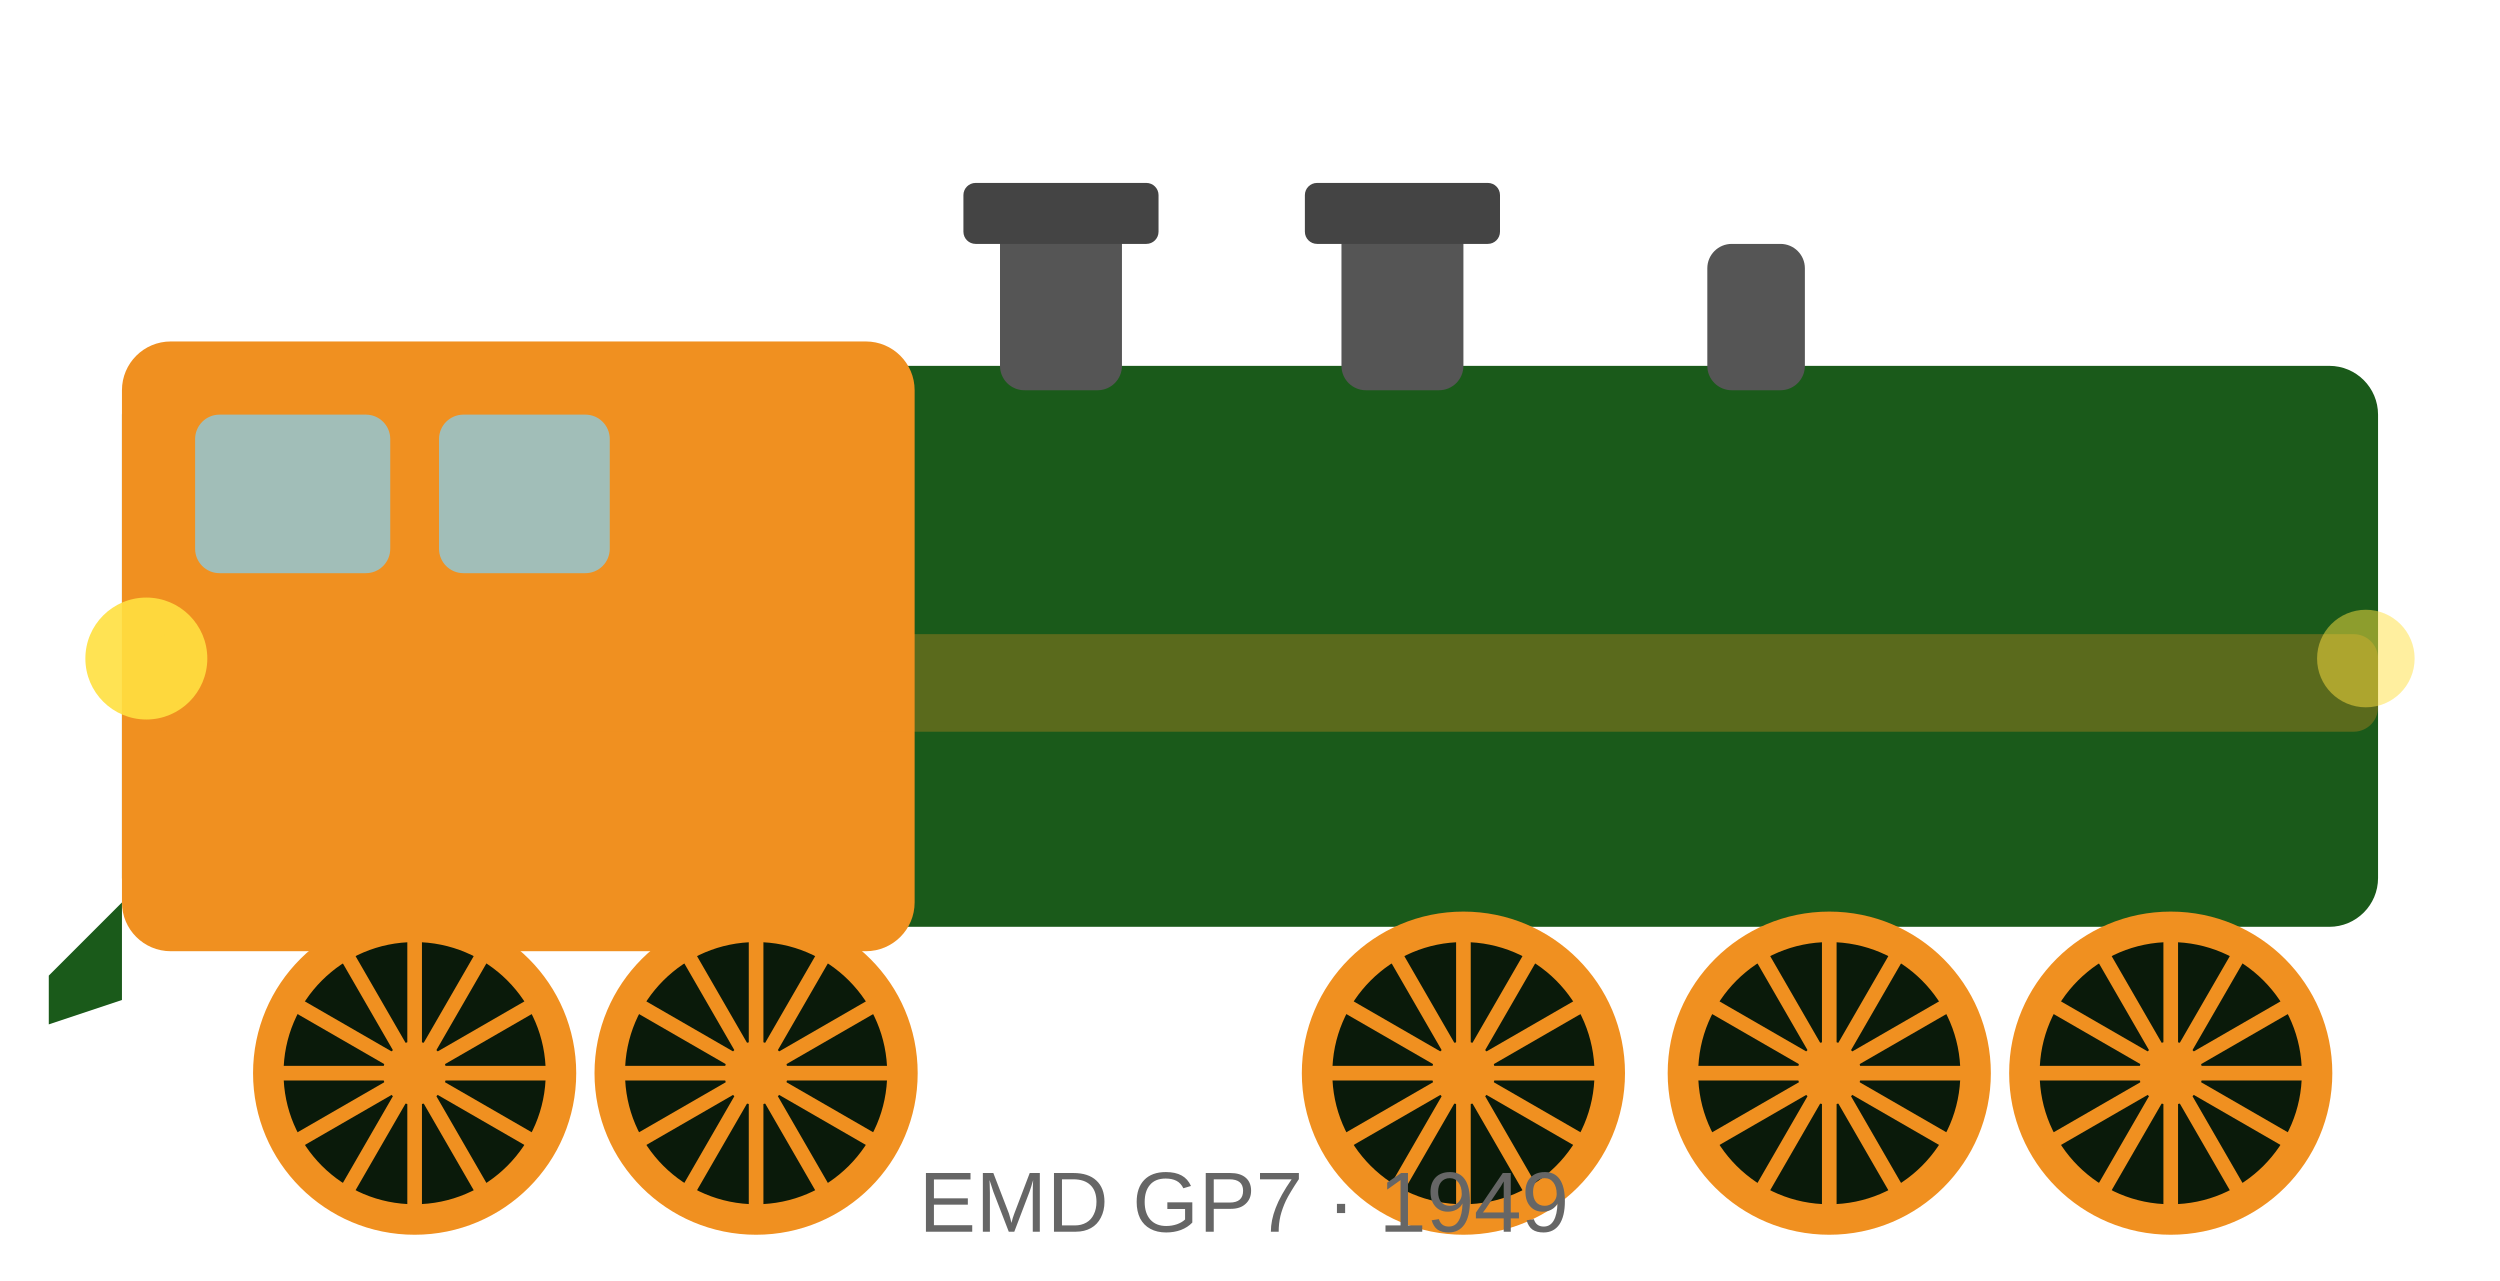
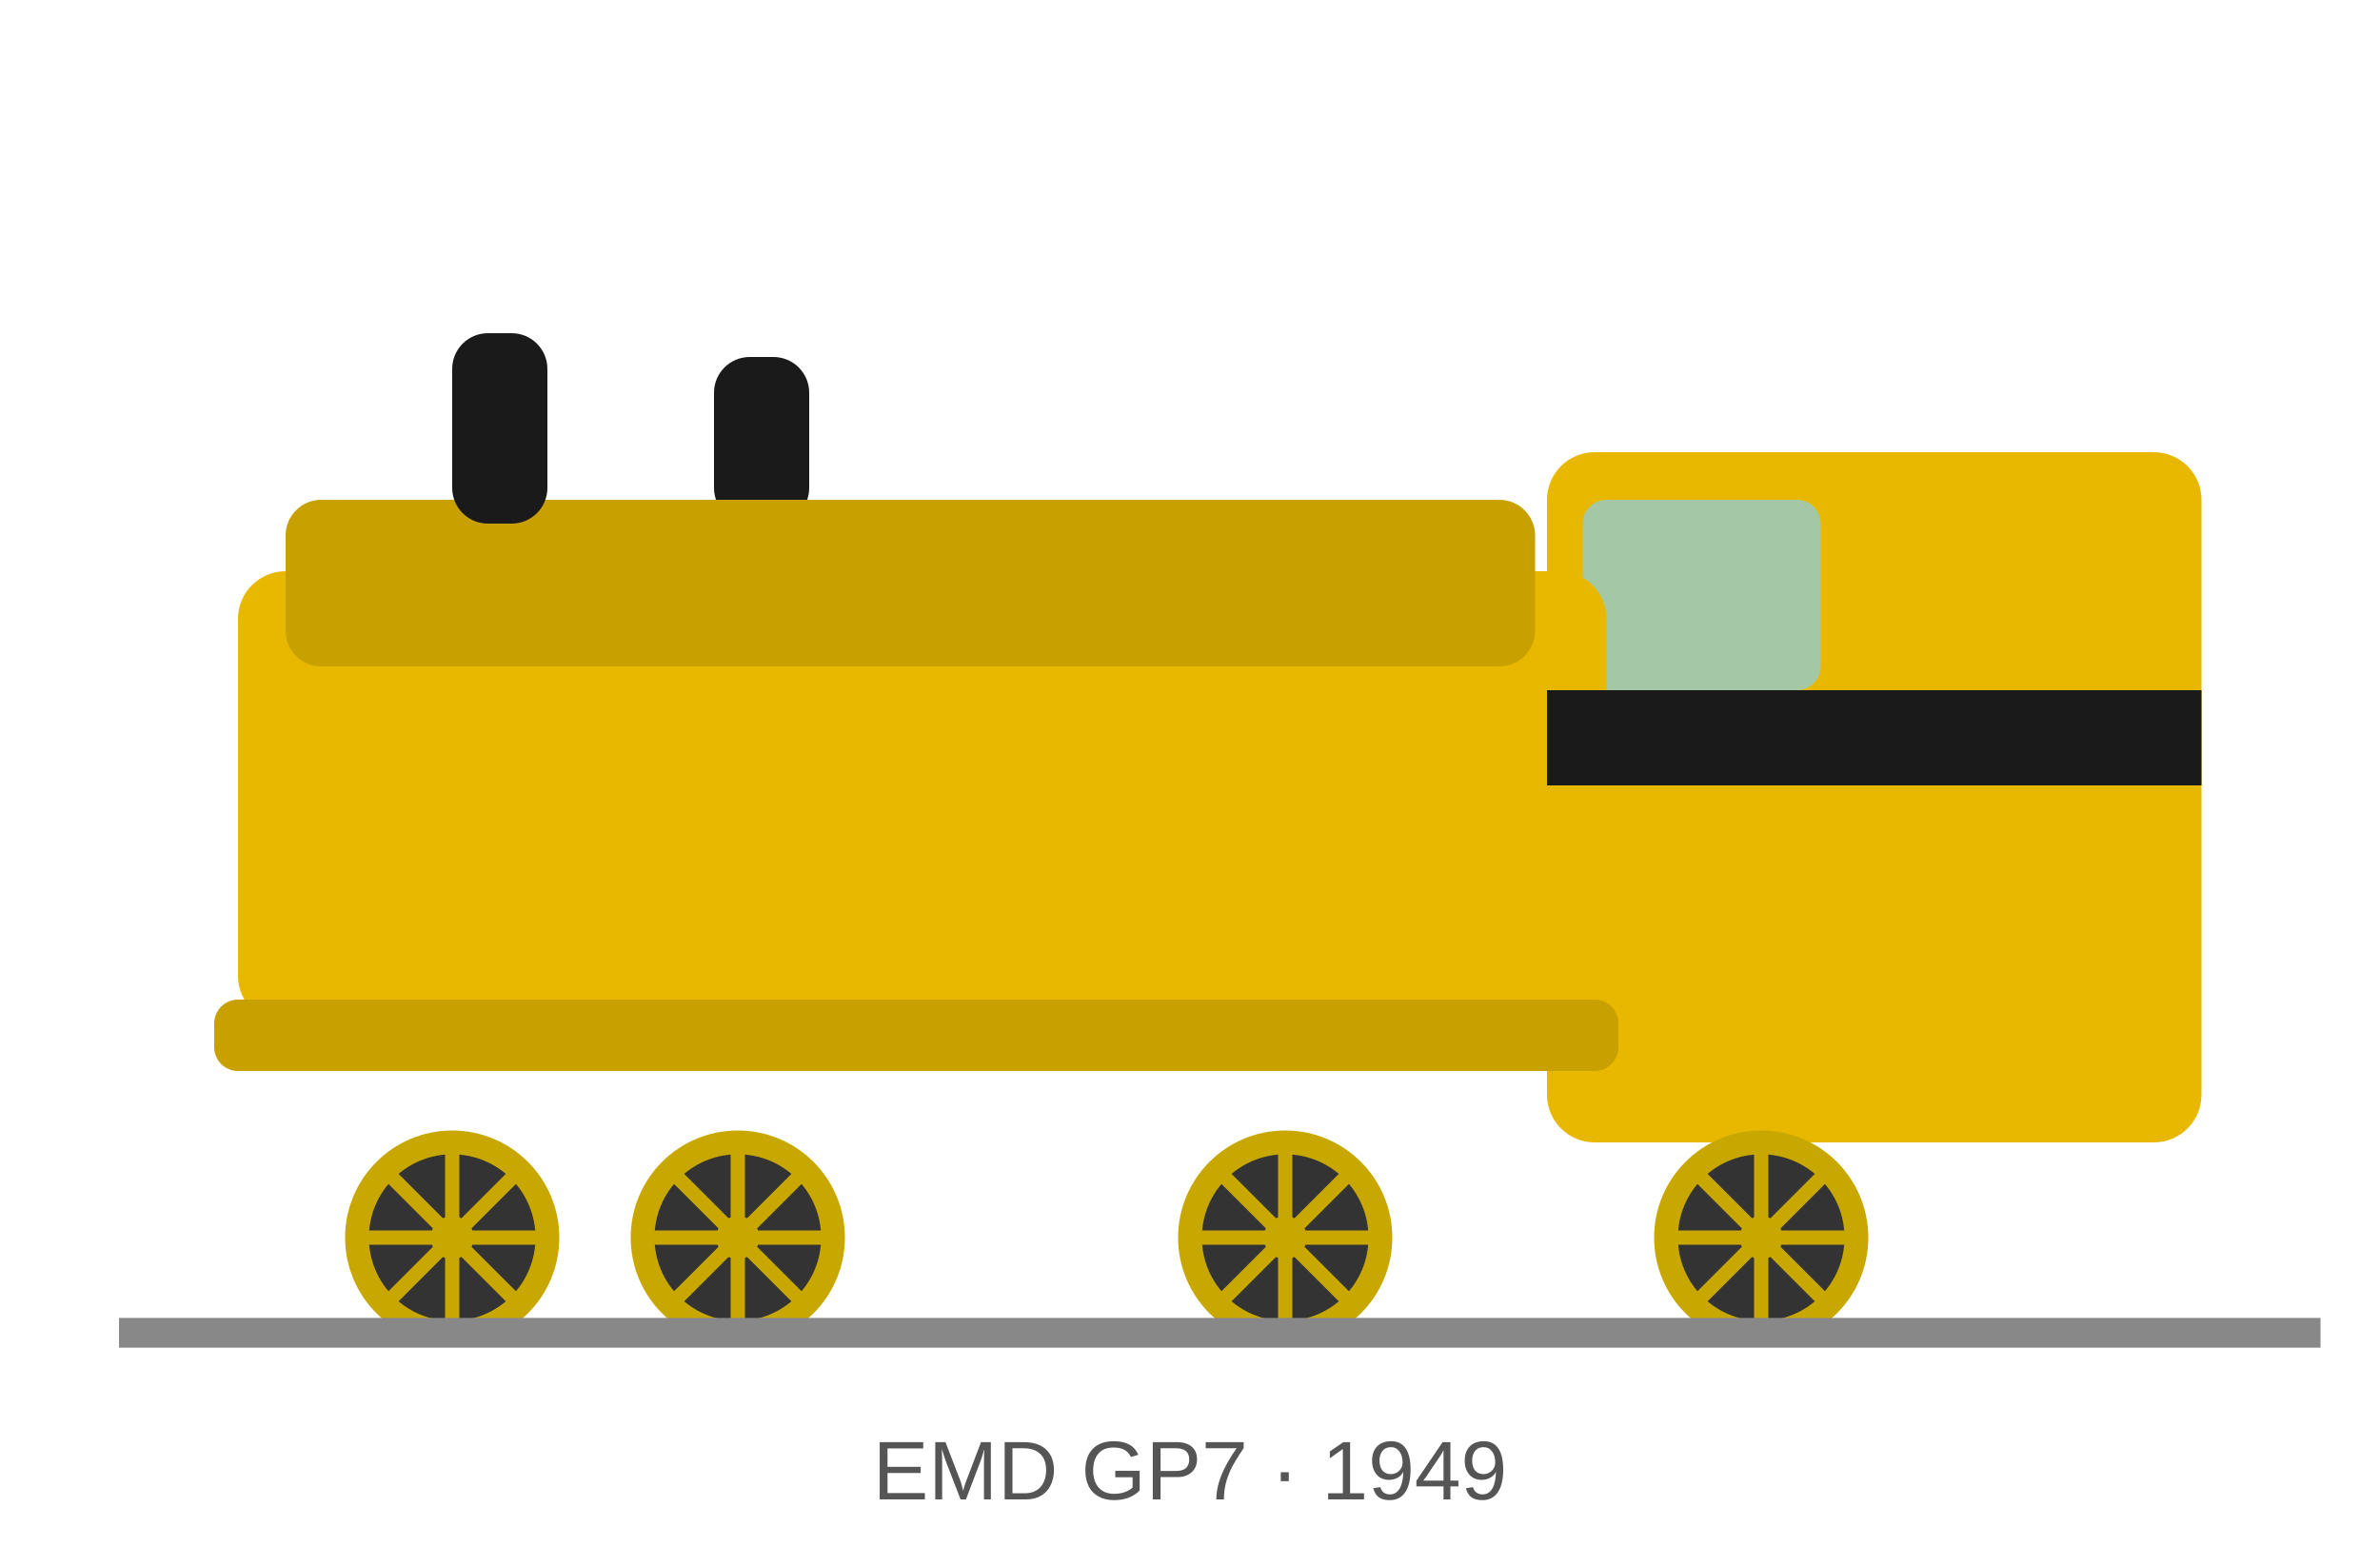
- <svg xmlns="http://www.w3.org/2000/svg" viewBox="0 0 205 105" width="205" height="105">
-   <rect x="10" y="30" width="185" height="46" rx="4" fill="#1A5A1A" />
-   <rect x="10" y="28" width="65" height="50" rx="4" fill="#F09020" />
-   <rect x="16" y="34" width="16" height="13" rx="2" fill="#87CEEB" opacity="0.75" />
-   <rect x="36" y="34" width="14" height="13" rx="2" fill="#87CEEB" opacity="0.75" />
-   <rect x="82" y="18" width="10" height="14" rx="2" fill="#555" />
-   <rect x="79" y="15" width="16" height="5" rx="1" fill="#444" />
-   <rect x="110" y="18" width="10" height="14" rx="2" fill="#555" />
-   <rect x="107" y="15" width="16" height="5" rx="1" fill="#444" />
-   <rect x="140" y="20" width="8" height="12" rx="2" fill="#555" />
-   <rect x="12" y="52" width="183" height="8" rx="2" fill="#F09020" opacity="0.3" />
-   <circle cx="12" cy="54" r="5" fill="#FFE040" opacity="0.9" />
-   <circle cx="194" cy="54" r="4" fill="#FFE040" opacity="0.5" />
-   <path d="M10,74 L4,80 L4,84 L10,82Z" fill="#1A5A1A" />
-   <circle cx="34" cy="88" r="12" fill="#0A1A0A" stroke="#F09020" stroke-width="2.5" />
-   <line x1="46.0" y1="88.0" x2="22.0" y2="88.0" stroke="#F09020" stroke-width="1.2" />
-   <line x1="44.4" y1="94.0" x2="23.6" y2="82.0" stroke="#F09020" stroke-width="1.2" />
-   <line x1="40.0" y1="98.4" x2="28.0" y2="77.6" stroke="#F09020" stroke-width="1.2" />
-   <line x1="34.0" y1="100.0" x2="34.0" y2="76.0" stroke="#F09020" stroke-width="1.2" />
-   <line x1="28.0" y1="98.4" x2="40.0" y2="77.6" stroke="#F09020" stroke-width="1.2" />
-   <line x1="23.6" y1="94.0" x2="44.4" y2="82.0" stroke="#F09020" stroke-width="1.2" />
-   <circle cx="34" cy="88" r="2.6" fill="#F09020" />
-   <circle cx="62" cy="88" r="12" fill="#0A1A0A" stroke="#F09020" stroke-width="2.5" />
-   <line x1="74.0" y1="88.0" x2="50.0" y2="88.0" stroke="#F09020" stroke-width="1.2" />
-   <line x1="72.4" y1="94.0" x2="51.6" y2="82.0" stroke="#F09020" stroke-width="1.2" />
-   <line x1="68.0" y1="98.4" x2="56.0" y2="77.6" stroke="#F09020" stroke-width="1.2" />
-   <line x1="62.0" y1="100.0" x2="62.0" y2="76.0" stroke="#F09020" stroke-width="1.2" />
-   <line x1="56.0" y1="98.4" x2="68.0" y2="77.6" stroke="#F09020" stroke-width="1.2" />
-   <line x1="51.6" y1="94.0" x2="72.4" y2="82.0" stroke="#F09020" stroke-width="1.2" />
-   <circle cx="62" cy="88" r="2.6" fill="#F09020" />
-   <circle cx="120" cy="88" r="12" fill="#0A1A0A" stroke="#F09020" stroke-width="2.5" />
-   <line x1="132.0" y1="88.0" x2="108.0" y2="88.0" stroke="#F09020" stroke-width="1.2" />
-   <line x1="130.4" y1="94.0" x2="109.6" y2="82.0" stroke="#F09020" stroke-width="1.2" />
-   <line x1="126.0" y1="98.4" x2="114.0" y2="77.6" stroke="#F09020" stroke-width="1.2" />
-   <line x1="120.0" y1="100.0" x2="120.0" y2="76.0" stroke="#F09020" stroke-width="1.2" />
-   <line x1="114.0" y1="98.4" x2="126.0" y2="77.6" stroke="#F09020" stroke-width="1.2" />
-   <line x1="109.6" y1="94.0" x2="130.4" y2="82.0" stroke="#F09020" stroke-width="1.2" />
-   <circle cx="120" cy="88" r="2.6" fill="#F09020" />
-   <circle cx="150" cy="88" r="12" fill="#0A1A0A" stroke="#F09020" stroke-width="2.5" />
-   <line x1="162.0" y1="88.0" x2="138.0" y2="88.0" stroke="#F09020" stroke-width="1.2" />
-   <line x1="160.4" y1="94.0" x2="139.6" y2="82.0" stroke="#F09020" stroke-width="1.2" />
-   <line x1="156.0" y1="98.4" x2="144.0" y2="77.6" stroke="#F09020" stroke-width="1.2" />
-   <line x1="150.0" y1="100.0" x2="150.0" y2="76.0" stroke="#F09020" stroke-width="1.2" />
-   <line x1="144.0" y1="98.4" x2="156.0" y2="77.6" stroke="#F09020" stroke-width="1.2" />
-   <line x1="139.6" y1="94.0" x2="160.4" y2="82.0" stroke="#F09020" stroke-width="1.2" />
-   <circle cx="150" cy="88" r="2.6" fill="#F09020" />
-   <circle cx="178" cy="88" r="12" fill="#0A1A0A" stroke="#F09020" stroke-width="2.5" />
-   <line x1="190.0" y1="88.0" x2="166.0" y2="88.0" stroke="#F09020" stroke-width="1.2" />
-   <line x1="188.4" y1="94.0" x2="167.6" y2="82.0" stroke="#F09020" stroke-width="1.2" />
-   <line x1="184.0" y1="98.4" x2="172.0" y2="77.6" stroke="#F09020" stroke-width="1.2" />
-   <line x1="178.0" y1="100.0" x2="178.0" y2="76.0" stroke="#F09020" stroke-width="1.2" />
-   <line x1="172.0" y1="98.4" x2="184.0" y2="77.6" stroke="#F09020" stroke-width="1.2" />
-   <line x1="167.6" y1="94.0" x2="188.4" y2="82.0" stroke="#F09020" stroke-width="1.2" />
-   <circle cx="178" cy="88" r="2.6" fill="#F09020" />
-   <text x="102" y="101" font-family="Arial,sans-serif" font-size="7" fill="#666" text-anchor="middle">EMD GP7 · 1949</text>
+ <svg xmlns="http://www.w3.org/2000/svg" viewBox="0 0 200 130" width="200" height="130">
+   <rect x="130" y="38" width="55" height="58" rx="4" fill="#E8B800" />
+   <rect x="133" y="42" width="20" height="16" rx="2" fill="#87CEEB" opacity="0.7" />
+   <rect x="20" y="48" width="115" height="38" rx="4" fill="#E8B800" />
+   <rect x="24" y="42" width="105" height="14" rx="3" fill="#C8A000" />
+   <rect x="38" y="28" width="8" height="16" rx="3" fill="#1a1a1a" />
+   <rect x="60" y="30" width="8" height="14" rx="3" fill="#1a1a1a" />
+   <rect x="130" y="58" width="55" height="8" fill="#1a1a1a" />
+   <rect x="18" y="84" width="118" height="6" rx="2" fill="#C8A000" />
+   <rect x="55" y="42" width="35" height="10" rx="3" fill="#C8A000" />
+   <circle cx="38" cy="104" r="8" fill="#333" stroke="#C8A800" stroke-width="2" />
+   <line x1="46.0" y1="104.0" x2="30.0" y2="104.0" stroke="#C8A800" stroke-width="1.2" />
+   <line x1="43.7" y1="109.7" x2="32.3" y2="98.3" stroke="#C8A800" stroke-width="1.2" />
+   <line x1="38.0" y1="112.0" x2="38.0" y2="96.0" stroke="#C8A800" stroke-width="1.2" />
+   <line x1="32.3" y1="109.7" x2="43.7" y2="98.3" stroke="#C8A800" stroke-width="1.2" />
+   <circle cx="38" cy="104" r="1.8" fill="#C8A800" />
+   <circle cx="62" cy="104" r="8" fill="#333" stroke="#C8A800" stroke-width="2" />
+   <line x1="70.0" y1="104.0" x2="54.0" y2="104.0" stroke="#C8A800" stroke-width="1.2" />
+   <line x1="67.7" y1="109.7" x2="56.3" y2="98.3" stroke="#C8A800" stroke-width="1.2" />
+   <line x1="62.0" y1="112.0" x2="62.0" y2="96.0" stroke="#C8A800" stroke-width="1.2" />
+   <line x1="56.3" y1="109.7" x2="67.7" y2="98.3" stroke="#C8A800" stroke-width="1.2" />
+   <circle cx="62" cy="104" r="1.8" fill="#C8A800" />
+   <circle cx="108" cy="104" r="8" fill="#333" stroke="#C8A800" stroke-width="2" />
+   <line x1="116.0" y1="104.0" x2="100.0" y2="104.0" stroke="#C8A800" stroke-width="1.2" />
+   <line x1="113.7" y1="109.7" x2="102.3" y2="98.3" stroke="#C8A800" stroke-width="1.2" />
+   <line x1="108.0" y1="112.0" x2="108.0" y2="96.0" stroke="#C8A800" stroke-width="1.2" />
+   <line x1="102.3" y1="109.7" x2="113.7" y2="98.3" stroke="#C8A800" stroke-width="1.2" />
+   <circle cx="108" cy="104" r="1.8" fill="#C8A800" />
+   <circle cx="148" cy="104" r="8" fill="#333" stroke="#C8A800" stroke-width="2" />
+   <line x1="156.0" y1="104.0" x2="140.0" y2="104.0" stroke="#C8A800" stroke-width="1.2" />
+   <line x1="153.7" y1="109.7" x2="142.3" y2="98.3" stroke="#C8A800" stroke-width="1.2" />
+   <line x1="148.0" y1="112.0" x2="148.0" y2="96.0" stroke="#C8A800" stroke-width="1.2" />
+   <line x1="142.3" y1="109.7" x2="153.7" y2="98.3" stroke="#C8A800" stroke-width="1.2" />
+   <circle cx="148" cy="104" r="1.8" fill="#C8A800" />
+   <line x1="10" y1="112" x2="195" y2="112" stroke="#888" stroke-width="2.5" />
+   <text x="100" y="126" font-family="Arial,sans-serif" font-size="7" fill="#555" text-anchor="middle">EMD GP7 · 1949</text>
</svg>
